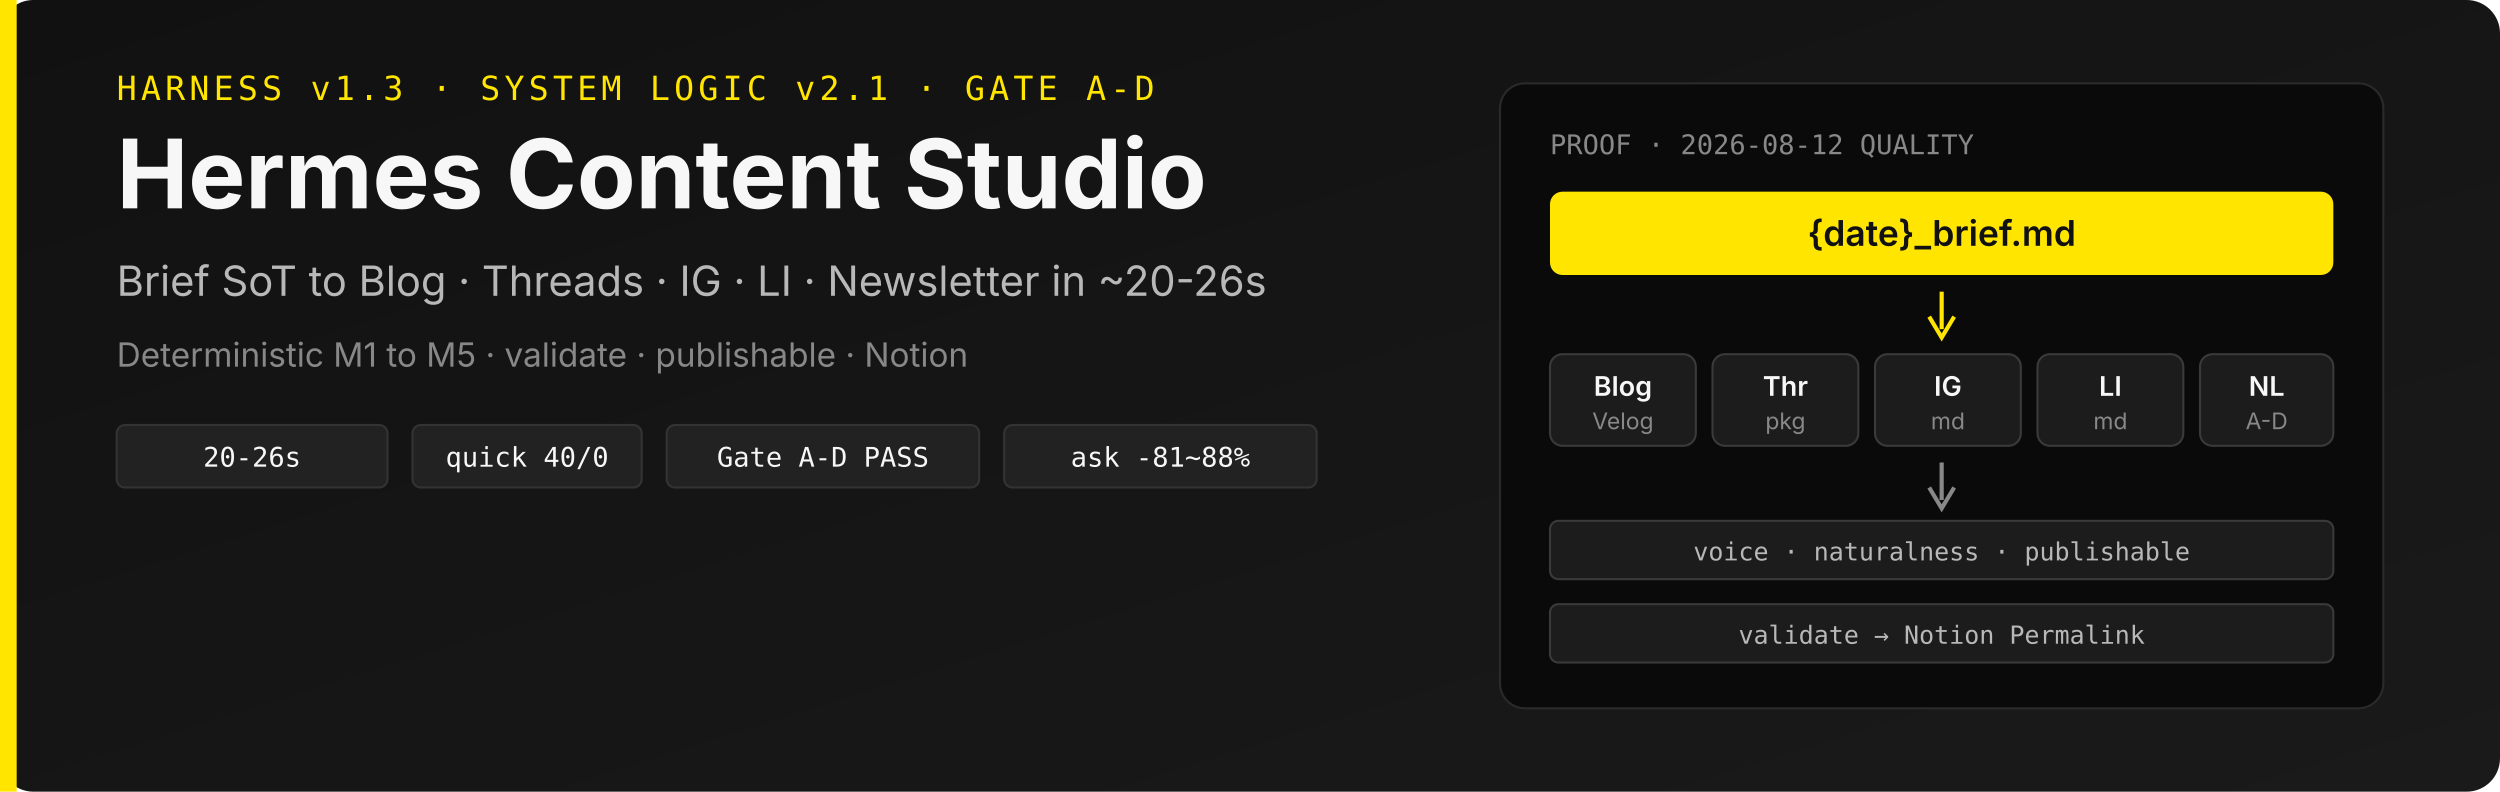
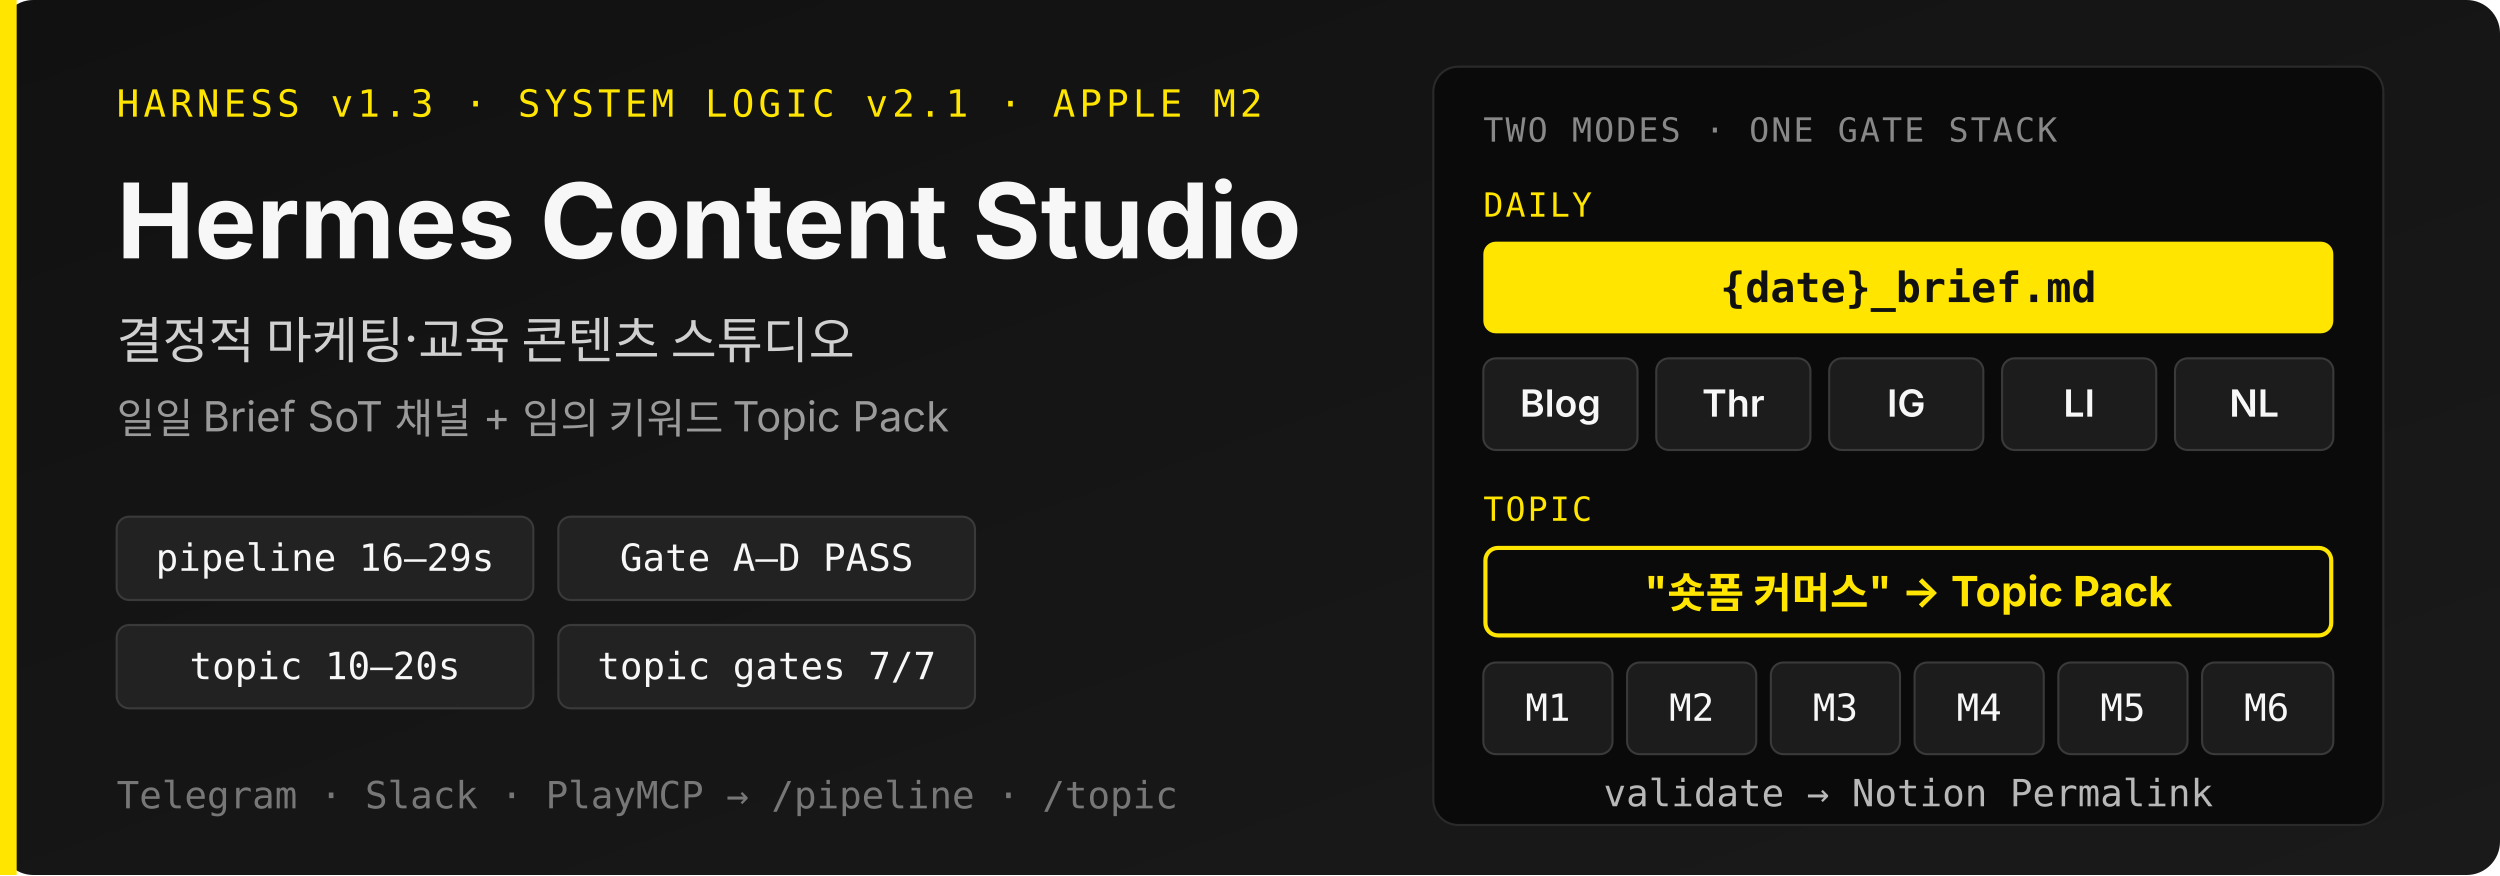
- <svg xmlns="http://www.w3.org/2000/svg" width="100%" height="100%" viewBox="0 0 1200 380" role="img" aria-labelledby="title desc">
+ <svg xmlns="http://www.w3.org/2000/svg" width="100%" height="100%" viewBox="0 0 1200 420" role="img" aria-labelledby="title desc">
  <defs>
    <linearGradient id="bg" x1="0" y1="0" x2="1" y2="1">
      <stop offset="0%" stop-color="#111111" />
      <stop offset="100%" stop-color="#1A1A1A" />
    </linearGradient>
  </defs>
-   <rect width="1200" height="380" rx="16" fill="url(#bg)" />
-   <rect x="0" y="0" width="8" height="380" fill="#FFE500" />
-   <g transform="translate(56 48)">
-     <text x="0" y="0" font-family="ui-monospace, SFMono-Regular, Menlo, monospace" font-size="16" fill="#FFE500" letter-spacing="2">HARNESS v1.3 · SYSTEM LOGIC v2.1 · GATE A-D</text>
-     <text x="0" y="52" font-family="-apple-system, BlinkMacSystemFont, Segoe UI, sans-serif" font-size="46" font-weight="700" fill="#F7F7F7">Hermes Content Studio</text>
-     <text x="0" y="94" font-family="-apple-system, BlinkMacSystemFont, Segoe UI, sans-serif" font-size="20" fill="#B8B8B8">Brief SoT to Blog · Threads · IG · LI · Newsletter in ~20-26s</text>
-     <text x="0" y="128" font-family="-apple-system, BlinkMacSystemFont, Segoe UI, sans-serif" font-size="16" fill="#888888">Deterministic M1 to M5 · validate · publishable · Notion</text>
-     <g transform="translate(0 156)">
-       <rect x="0" y="0" width="130" height="30" rx="4" fill="#222" stroke="#333" />
-       <text x="65" y="20" text-anchor="middle" font-family="ui-monospace, SFMono-Regular, Menlo, monospace" font-size="13" fill="#F7F7F7">20-26s</text>
-       <rect x="142" y="0" width="110" height="30" rx="4" fill="#222" stroke="#333" />
-       <text x="197" y="20" text-anchor="middle" font-family="ui-monospace, SFMono-Regular, Menlo, monospace" font-size="13" fill="#F7F7F7">quick 40/0</text>
-       <rect x="264" y="0" width="150" height="30" rx="4" fill="#222" stroke="#333" />
-       <text x="339" y="20" text-anchor="middle" font-family="ui-monospace, SFMono-Regular, Menlo, monospace" font-size="13" fill="#F7F7F7">Gate A-D PASS</text>
-       <rect x="426" y="0" width="150" height="30" rx="4" fill="#222" stroke="#333" />
-       <text x="501" y="20" text-anchor="middle" font-family="ui-monospace, SFMono-Regular, Menlo, monospace" font-size="13" fill="#F7F7F7">ask -81~88%</text>
+   <rect width="1200" height="420" rx="16" fill="url(#bg)" />
+   <rect x="0" y="0" width="8" height="420" fill="#FFE500" />
+   <g id="title-block" transform="translate(56 56)">
+     <text x="0" y="0" font-family="ui-monospace, SFMono-Regular, Menlo, monospace" font-size="18" fill="#FFE500" letter-spacing="2">HARNESS v1.3 · SYSTEM LOGIC v2.1 · APPLE M2</text>
+     <text x="0" y="68" font-family="-apple-system, BlinkMacSystemFont, 'Segoe UI', sans-serif" font-size="50" font-weight="700" fill="#F7F7F7">Hermes Content Studio</text>
+     <g font-family="-apple-system, BlinkMacSystemFont, 'Apple SD Gothic Neo', 'Segoe UI', 'Malgun Gothic', 'Noto Sans KR', sans-serif">
+       <text x="0" y="116" font-size="24" fill="#D0D0D0">결정적 마케팅·교육 콘텐츠 스튜디오</text>
+       <text x="0" y="152" font-size="20" fill="#9A9A9A">일일 Brief SoT 채널 + 임의 키워드 Topic Pack</text>
    </g>
+     <g id="proof-chips" transform="translate(0 192)" font-family="ui-monospace, SFMono-Regular, Menlo, monospace" font-size="18" fill="#F7F7F7" text-anchor="middle">
+       <rect x="0" y="0" width="200" height="40" rx="6" fill="#222222" stroke="#3A3A3A" />
+       <text x="100" y="26">pipeline 16–29s</text>
+       <rect x="212" y="0" width="200" height="40" rx="6" fill="#222222" stroke="#3A3A3A" />
+       <text x="312" y="26">Gate A–D PASS</text>
+       <rect x="0" y="52" width="200" height="40" rx="6" fill="#222222" stroke="#3A3A3A" />
+       <text x="100" y="78">topic 10–20s</text>
+       <rect x="212" y="52" width="200" height="40" rx="6" fill="#222222" stroke="#3A3A3A" />
+       <text x="312" y="78">topic gates 7/7</text>
+     </g>
+     <text x="0" y="332" font-family="ui-monospace, SFMono-Regular, Menlo, monospace" font-size="18" fill="#777777">Telegram · Slack · PlayMCP  →  /pipeline · /topic</text>
  </g>
-   <g transform="translate(720 40)">
-     <rect x="0" y="0" width="424" height="300" rx="12" fill="#0A0A0A" stroke="#2A2A2A" />
-     <text x="24" y="34" font-family="ui-monospace, SFMono-Regular, Menlo, monospace" font-size="13" fill="#888888">PROOF · 2026-08-12 QUALITY</text>
-     <rect x="24" y="52" width="376" height="40" rx="6" fill="#FFE500" />
-     <text x="212" y="78" text-anchor="middle" font-family="-apple-system, BlinkMacSystemFont, Segoe UI, sans-serif" font-size="17" font-weight="600" fill="#111111">{date}_brief.md</text>
-     <path d="M212 100 L212 118" stroke="#FFE500" stroke-width="2" />
-     <path d="M206 112 L212 122 L218 112" fill="none" stroke="#FFE500" stroke-width="2" />
-     <g font-family="-apple-system, BlinkMacSystemFont, Segoe UI, sans-serif" font-size="13" font-weight="600" fill="#F7F7F7">
-       <rect x="24" y="130" width="70" height="44" rx="6" fill="#1C1C1C" stroke="#3A3A3A" />
-       <text x="59" y="150" text-anchor="middle">Blog</text>
-       <text x="59" y="166" text-anchor="middle" font-size="11" fill="#888888" font-weight="400">Velog</text>
-       <rect x="102" y="130" width="70" height="44" rx="6" fill="#1C1C1C" stroke="#3A3A3A" />
-       <text x="137" y="150" text-anchor="middle">Thr</text>
-       <text x="137" y="166" text-anchor="middle" font-size="11" fill="#888888" font-weight="400">pkg</text>
-       <rect x="180" y="130" width="70" height="44" rx="6" fill="#1C1C1C" stroke="#3A3A3A" />
-       <text x="215" y="150" text-anchor="middle">IG</text>
-       <text x="215" y="166" text-anchor="middle" font-size="11" fill="#888888" font-weight="400">md</text>
-       <rect x="258" y="130" width="70" height="44" rx="6" fill="#1C1C1C" stroke="#3A3A3A" />
-       <text x="293" y="150" text-anchor="middle">LI</text>
-       <text x="293" y="166" text-anchor="middle" font-size="11" fill="#888888" font-weight="400">md</text>
-       <rect x="336" y="130" width="64" height="44" rx="6" fill="#1C1C1C" stroke="#3A3A3A" />
-       <text x="368" y="150" text-anchor="middle">NL</text>
-       <text x="368" y="166" text-anchor="middle" font-size="11" fill="#888888" font-weight="400">A-D</text>
+   <g id="project-proof" transform="translate(688 32)">
+     <rect x="0" y="0" width="456" height="364" rx="12" fill="#0A0A0A" stroke="#2A2A2A" />
+     <text x="24" y="36" font-family="ui-monospace, SFMono-Regular, Menlo, monospace" font-size="16" fill="#888888" letter-spacing="1">TWO MODES · ONE GATE STACK</text>
+     <g id="daily-lane">
+       <text x="24" y="72" font-family="ui-monospace, SFMono-Regular, Menlo, monospace" font-size="16" fill="#FFE500" letter-spacing="1">DAILY</text>
+       <rect x="24" y="84" width="408" height="44" rx="6" fill="#FFE500" />
+       <text x="228" y="113" text-anchor="middle" font-family="ui-monospace, SFMono-Regular, Menlo, monospace" font-size="20" font-weight="700" fill="#111111">{date}_brief.md</text>
+       <g font-family="-apple-system, BlinkMacSystemFont, 'Segoe UI', sans-serif" font-size="18" font-weight="600" fill="#F7F7F7" text-anchor="middle">
+         <rect x="24" y="140" width="74" height="44" rx="6" fill="#1C1C1C" stroke="#3A3A3A" />
+         <text x="61" y="168">Blog</text>
+         <rect x="107" y="140" width="74" height="44" rx="6" fill="#1C1C1C" stroke="#3A3A3A" />
+         <text x="144" y="168">Thr</text>
+         <rect x="190" y="140" width="74" height="44" rx="6" fill="#1C1C1C" stroke="#3A3A3A" />
+         <text x="227" y="168">IG</text>
+         <rect x="273" y="140" width="74" height="44" rx="6" fill="#1C1C1C" stroke="#3A3A3A" />
+         <text x="310" y="168">LI</text>
+         <rect x="356" y="140" width="76" height="44" rx="6" fill="#1C1C1C" stroke="#3A3A3A" />
+         <text x="394" y="168">NL</text>
+       </g>
    </g>
-     <path d="M212 182 L212 200" stroke="#888888" stroke-width="2" />
-     <path d="M206 194 L212 204 L218 194" fill="none" stroke="#888888" stroke-width="2" />
-     <rect x="24" y="210" width="376" height="28" rx="4" fill="#1C1C1C" stroke="#3A3A3A" />
-     <text x="212" y="229" text-anchor="middle" font-family="ui-monospace, SFMono-Regular, Menlo, monospace" font-size="12" fill="#B8B8B8">voice · naturalness · publishable</text>
-     <rect x="24" y="250" width="376" height="28" rx="4" fill="#1C1C1C" stroke="#3A3A3A" />
-     <text x="212" y="269" text-anchor="middle" font-family="ui-monospace, SFMono-Regular, Menlo, monospace" font-size="12" fill="#B8B8B8">validate → Notion Permalink</text>
+     <g id="topic-lane">
+       <text x="24" y="218" font-family="ui-monospace, SFMono-Regular, Menlo, monospace" font-size="16" fill="#FFE500" letter-spacing="1">TOPIC</text>
+       <rect x="25" y="231" width="406" height="42" rx="6" fill="none" stroke="#FFE500" stroke-width="2" />
+       <text x="228" y="259" text-anchor="middle" font-family="-apple-system, BlinkMacSystemFont, 'Apple SD Gothic Neo', 'Segoe UI', 'Malgun Gothic', 'Noto Sans KR', sans-serif" font-size="20" font-weight="700" fill="#FFE500">"숏폼 커머스" → Topic Pack</text>
+       <g font-family="ui-monospace, SFMono-Regular, Menlo, monospace" font-size="18" fill="#F7F7F7" text-anchor="middle">
+         <rect x="24" y="286" width="62" height="44" rx="6" fill="#1C1C1C" stroke="#3A3A3A" />
+         <text x="55" y="314">M1</text>
+         <rect x="93" y="286" width="62" height="44" rx="6" fill="#1C1C1C" stroke="#3A3A3A" />
+         <text x="124" y="314">M2</text>
+         <rect x="162" y="286" width="62" height="44" rx="6" fill="#1C1C1C" stroke="#3A3A3A" />
+         <text x="193" y="314">M3</text>
+         <rect x="231" y="286" width="62" height="44" rx="6" fill="#1C1C1C" stroke="#3A3A3A" />
+         <text x="262" y="314">M4</text>
+         <rect x="300" y="286" width="62" height="44" rx="6" fill="#1C1C1C" stroke="#3A3A3A" />
+         <text x="331" y="314">M5</text>
+         <rect x="369" y="286" width="63" height="44" rx="6" fill="#1C1C1C" stroke="#3A3A3A" />
+         <text x="400" y="314">M6</text>
+       </g>
+     </g>
+     <text x="228" y="355" text-anchor="middle" font-family="ui-monospace, SFMono-Regular, Menlo, monospace" font-size="18" fill="#B8B8B8">validate → Notion Permalink</text>
  </g>
</svg>
